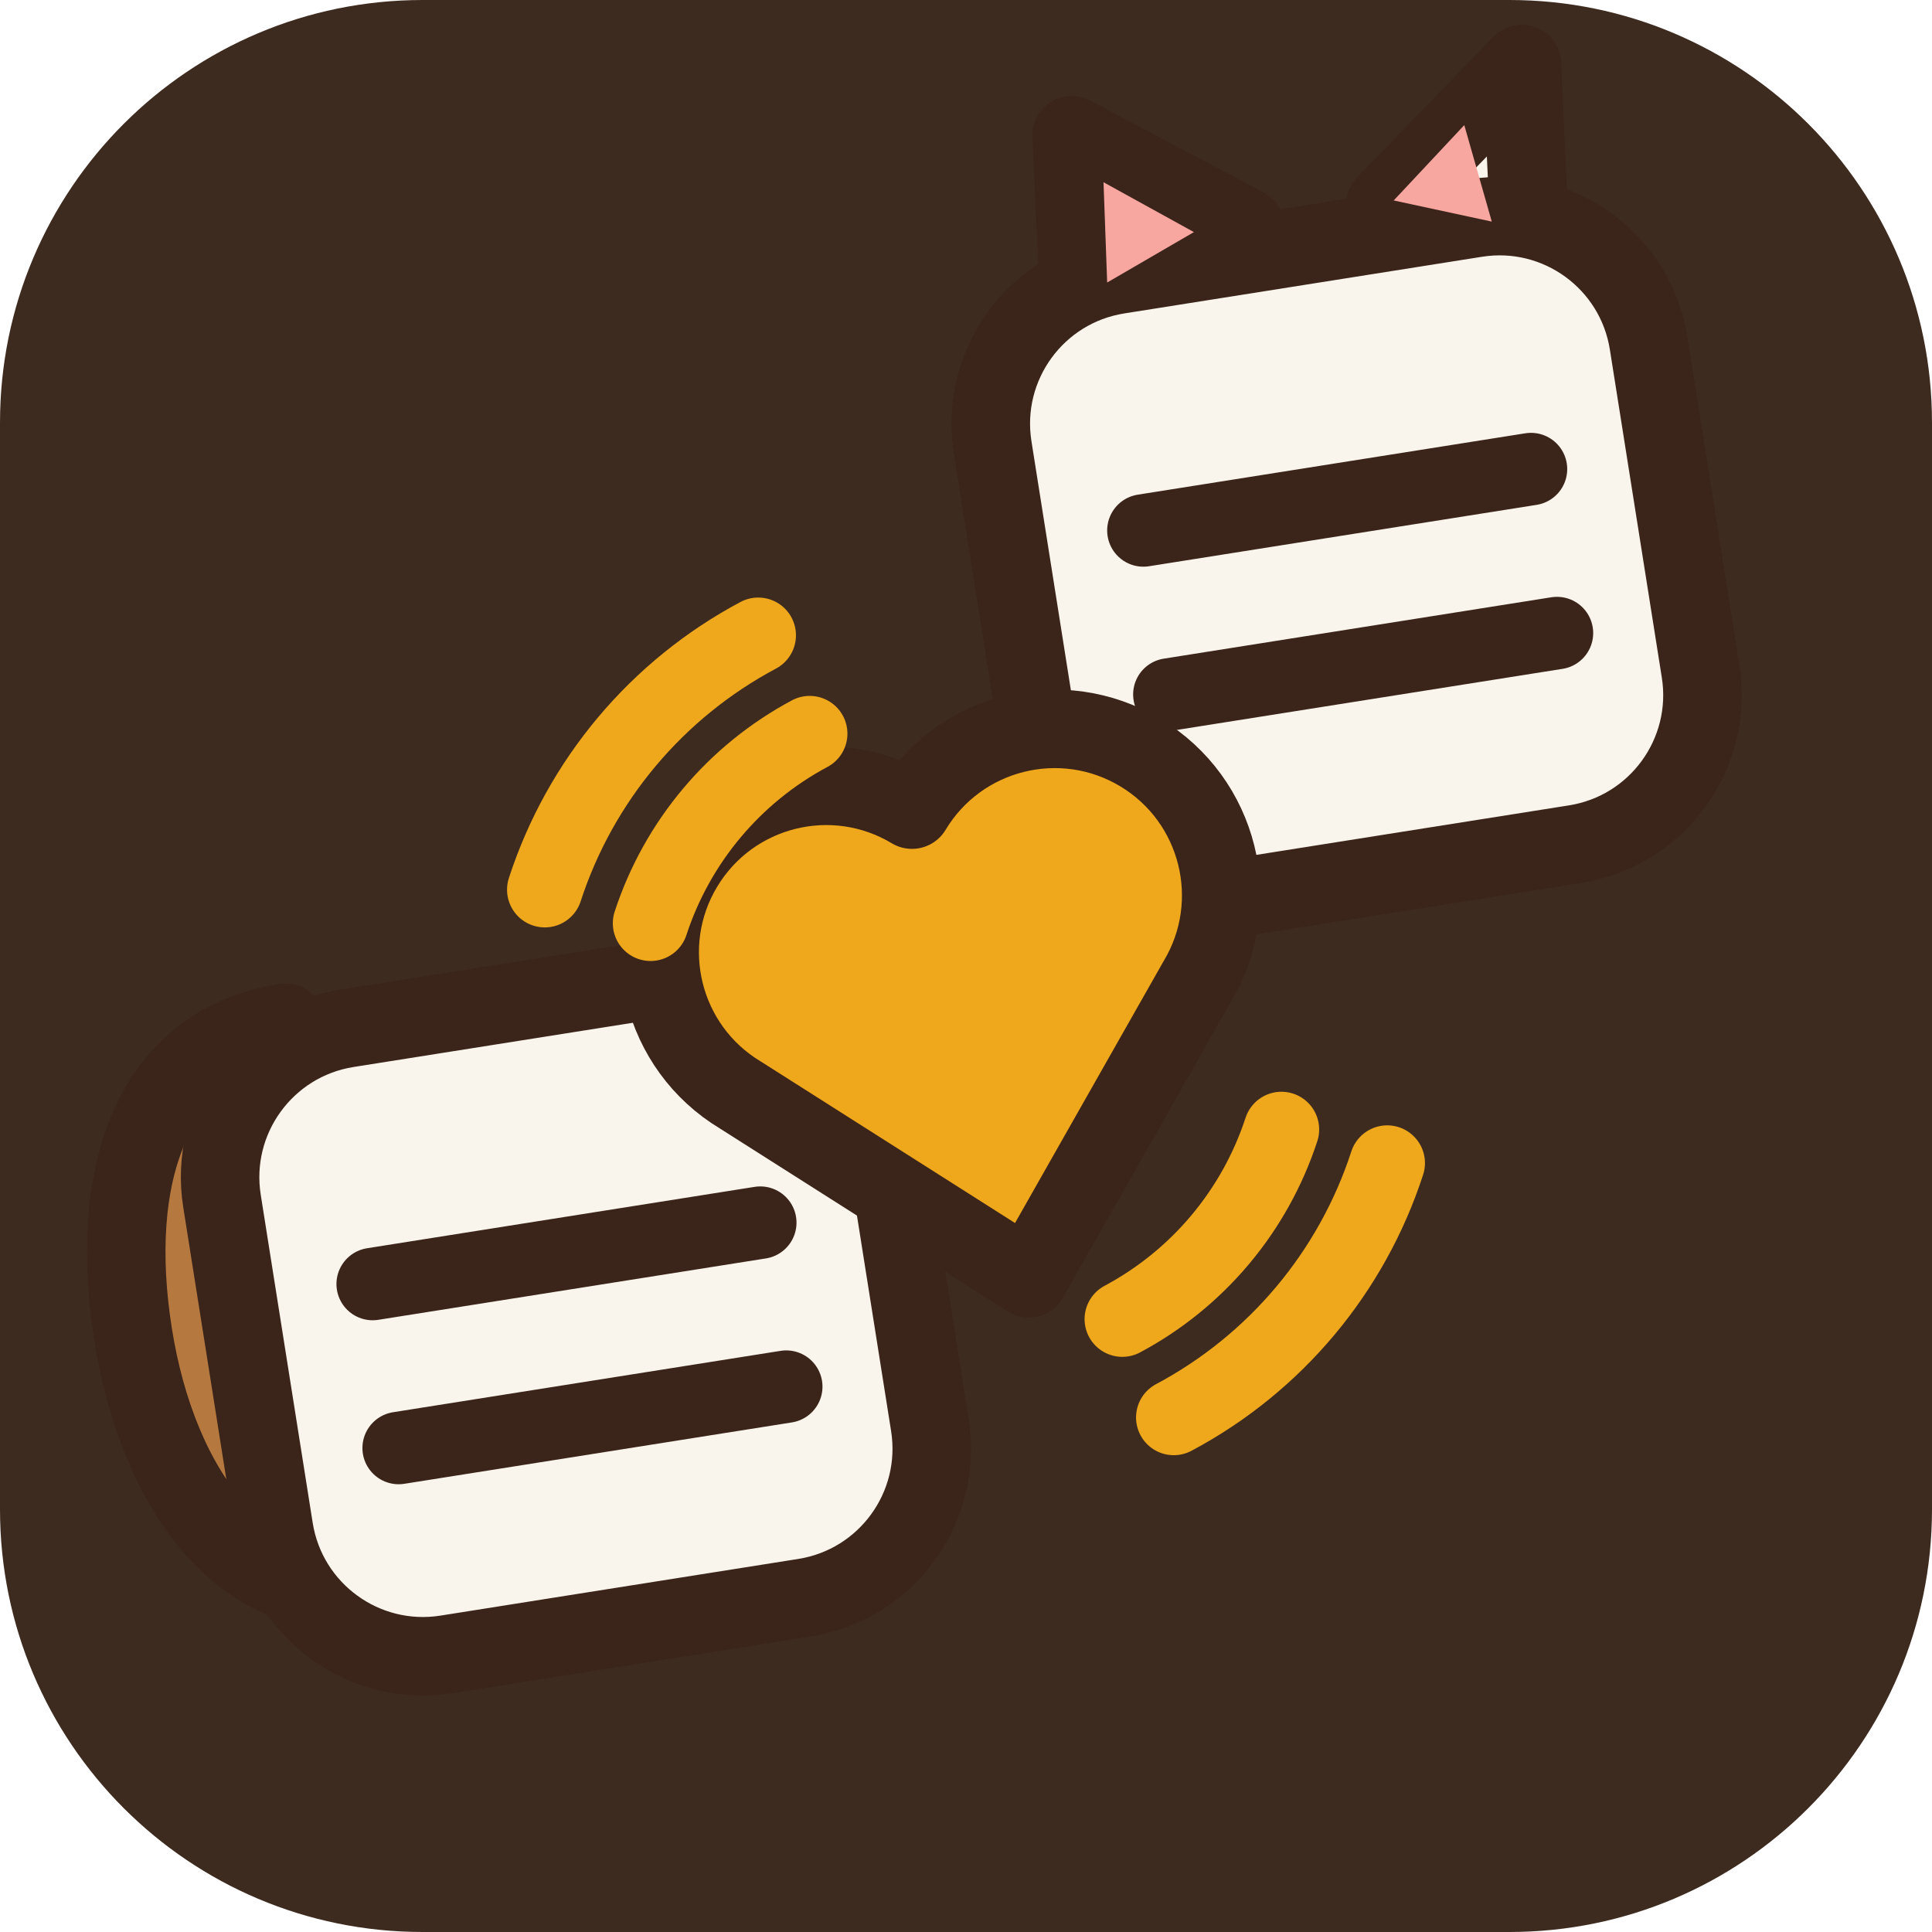
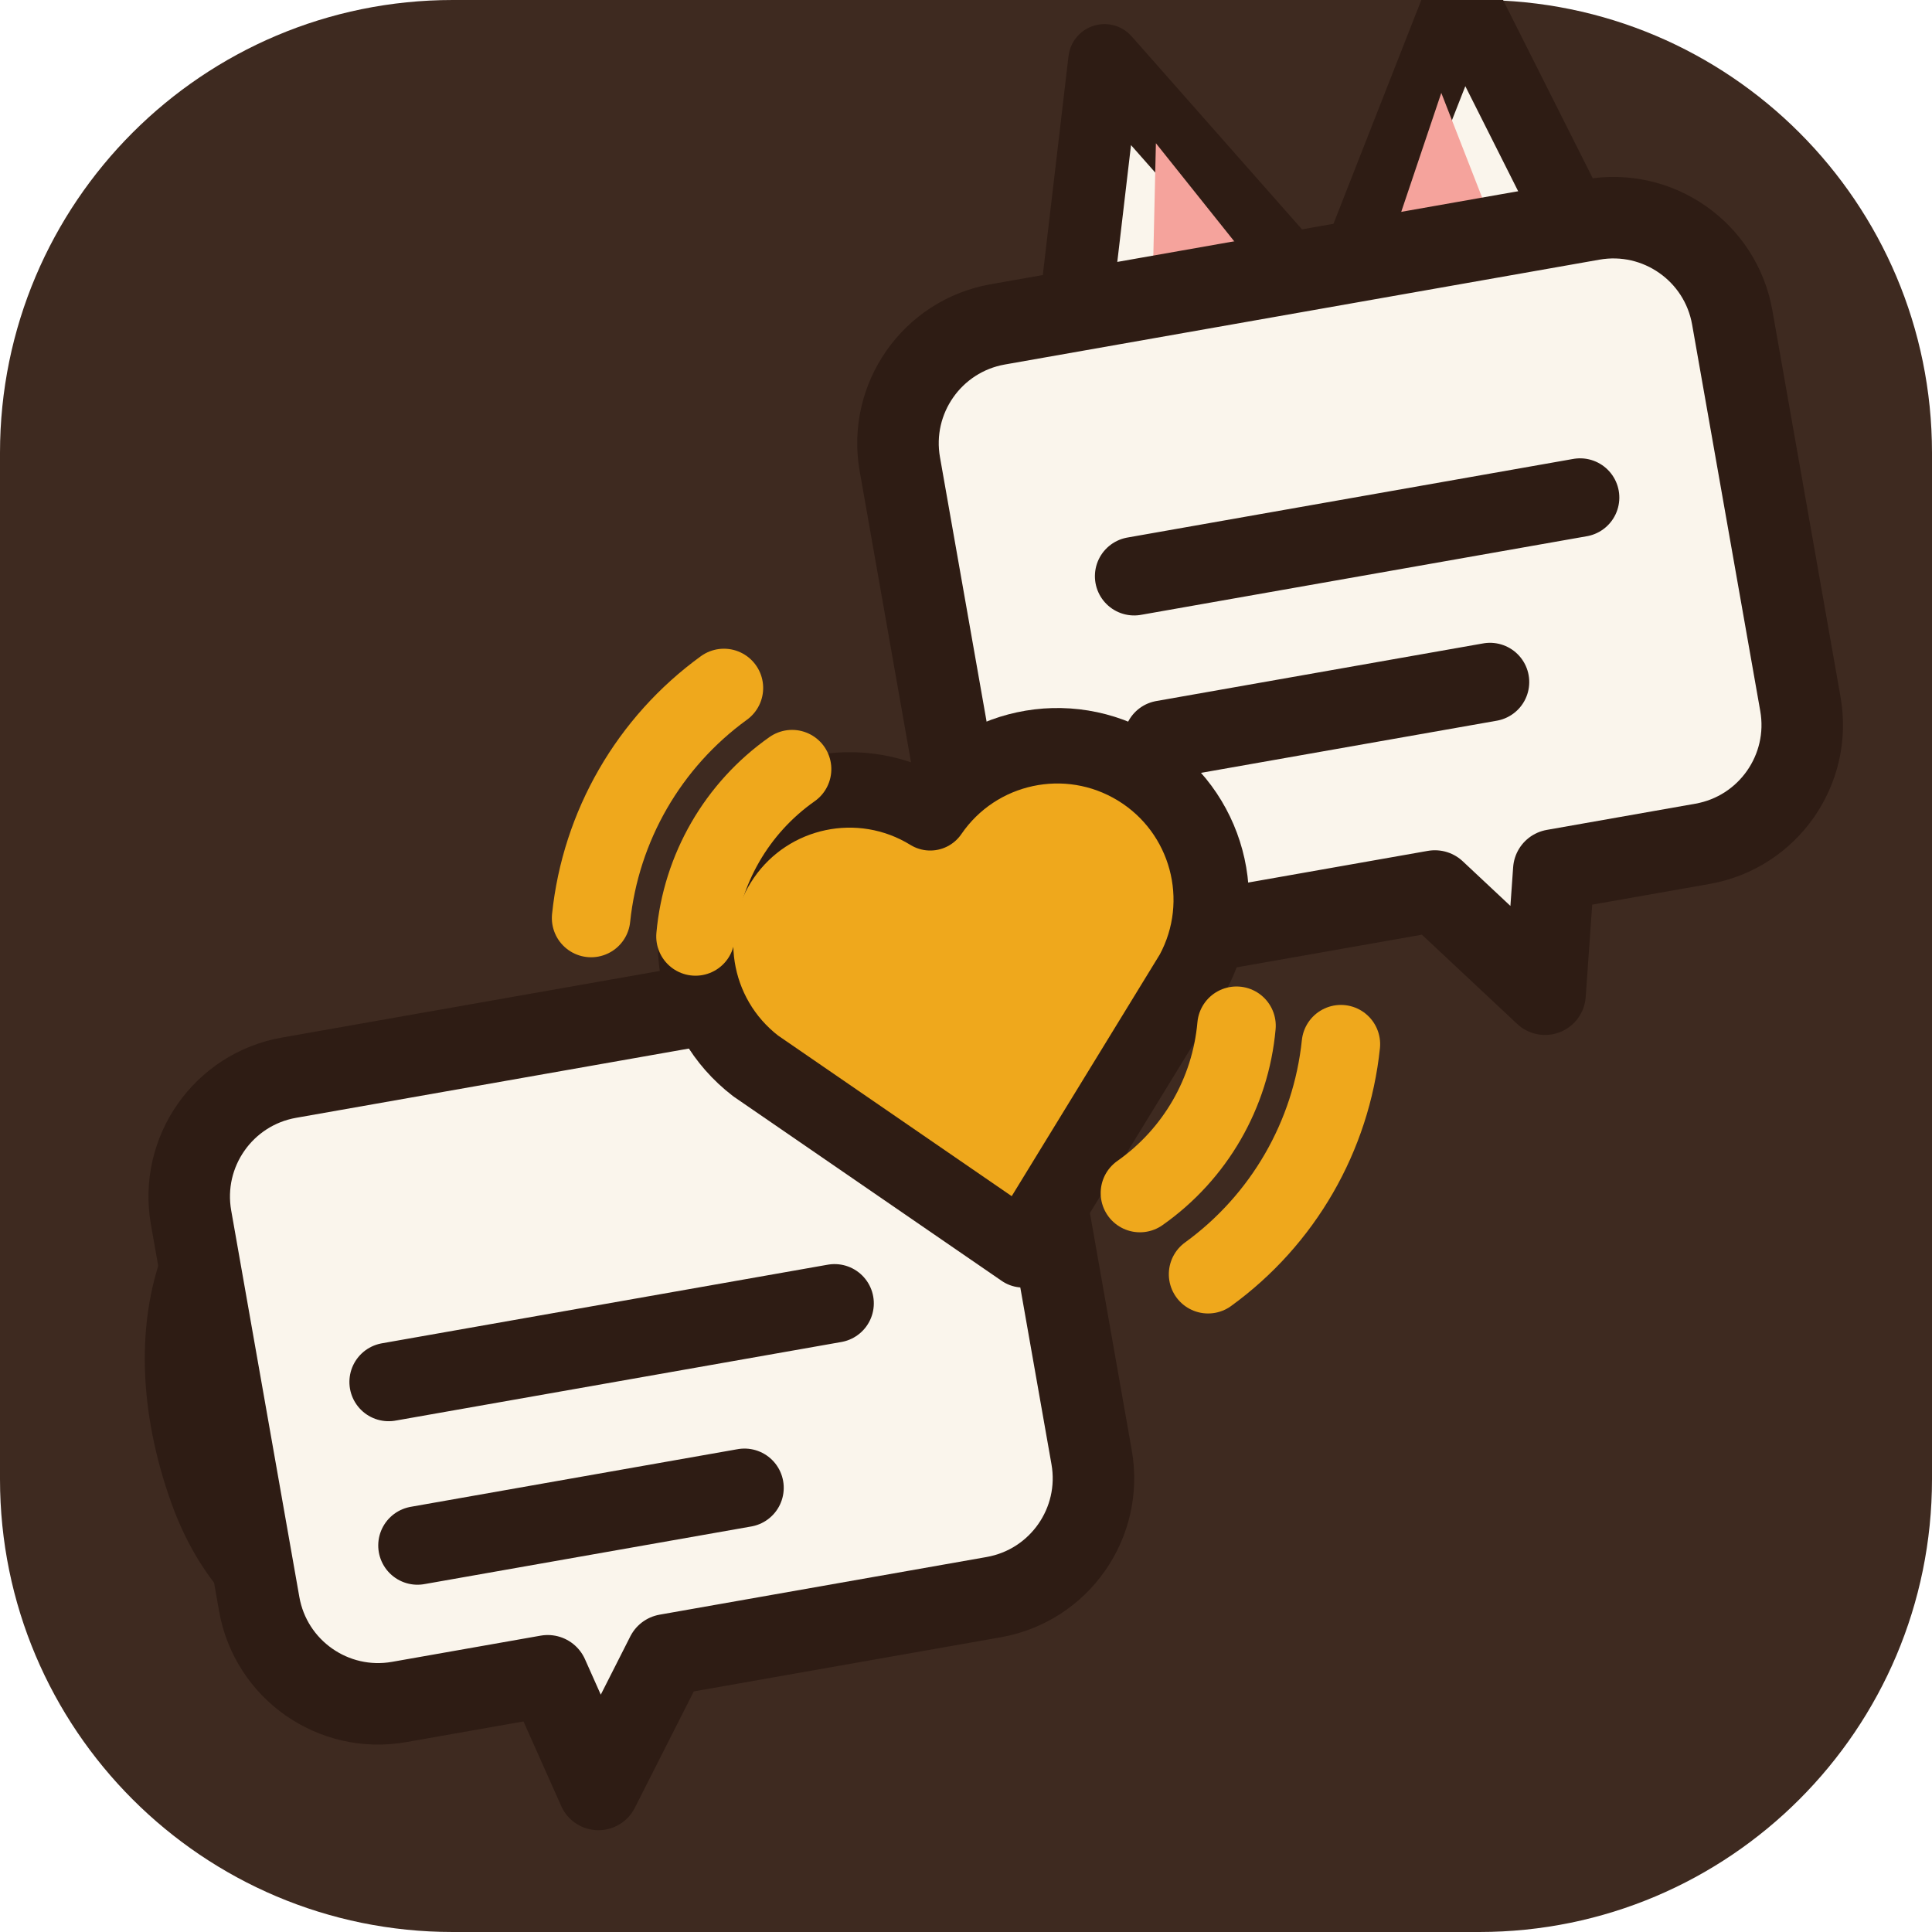
<svg xmlns="http://www.w3.org/2000/svg" viewBox="0 0 64 64">
-   <rect width="64" height="64" rx="14" fill="#3E2B20" />
-   <g stroke="#3B241A" stroke-width="2.6" stroke-linejoin="round" stroke-linecap="round">
-     <g transform="rotate(-9 45 21)">
-       <path d="M37.5 9.5 38.2 3.2 43.4 7.1Z" fill="#FAF5EC" />
-       <path d="M52.6 9.5 53.3 3.2 48.1 7.1Z" fill="#FAF5EC" />
-       <rect x="34" y="8" width="22" height="21" rx="5" fill="#FAF5EC" />
-     </g>
-     <g transform="rotate(-9 45 21)" stroke="none">
-       <path d="M38.6 8.2 39 4.9 41.7 7Z" fill="#F7A6A0" />
-       <path d="M51.5 8.2 51.1 4.9 48.4 7Z" fill="#F7A6A0" />
-     </g>
-     <g transform="rotate(-9 19 43)">
-       <path d="M11 32.5c-4.6 0-6.6 4.2-6.6 9.4s2.2 9.6 6.6 9.6Z" fill="#B5793F" />
-       <rect x="8" y="33" width="22" height="21" rx="5" fill="#FAF5EC" />
-     </g>
-     <path d="M32 42.6 24.2 34.4a5.5 5.5 0 0 1 7.8-7.8 5.5 5.5 0 0 1 7.8 7.8Z" fill="#EFA81C" transform="rotate(-14 32 34)" />
-   </g>
-   <g stroke="#3B241A" stroke-width="2.4" stroke-linecap="round">
-     <g transform="rotate(-9 45 21)">
-       <path d="M38.5 16.5h13" />
-       <path d="M38.5 22h13" />
-     </g>
-     <g transform="rotate(-9 19 43)">
-       <path d="M12.5 41.5h13" />
-       <path d="M12.5 47h13" />
+   <rect width="64" height="64" rx="15" fill="#3E2A20" />
+   <g transform="rotate(-10 20 43)">
+     <path d="M14 36c-6.5 0-9 5.2-8 11 .8 4.6 4.4 6.4 8 5.6Z" fill="#B5793F" stroke="#2E1C14" stroke-width="2.6" stroke-linejoin="round" />
+     <path d="M11 34h20a4 4 0 0 1 4 4v13a4 4 0 0 1-4 4H20l-3 4-1-4h-5a4 4 0 0 1-4-4V38a4 4 0 0 1 4-4Z" fill="#FAF5EC" stroke="#2E1C14" stroke-width="2.7" stroke-linejoin="round" />
+     <g stroke="#2E1C14" stroke-width="2.6" stroke-linecap="round">
+       <path d="M12.5 44.5h15" />
+       <path d="M12.5 50h11" />
    </g>
  </g>
-   <g stroke="#EFA81C" stroke-width="2.5" stroke-linecap="round" fill="none">
-     <g transform="translate(32 34) rotate(-140)">
-       <path d="M10.2 -4.1a11 11 0 0 1 0 8.2" />
-       <path d="M13.6 -5.5a14.7 14.7 0 0 1 0 11" />
+   <g transform="rotate(-10 44 21)">
+     <path d="M37 11 40 1 45.5 10Z" fill="#FAF5EC" stroke="#2E1C14" stroke-width="2.4" stroke-linejoin="round" />
+     <path d="M55 11 52 1 46.5 10Z" fill="#FAF5EC" stroke="#2E1C14" stroke-width="2.4" stroke-linejoin="round" />
+     <path d="M40.2 9 41.2 4 43.6 8.4Z" fill="#F5A39C" />
+     <path d="M51.8 9 50.8 4 48.4 8.4Z" fill="#F5A39C" />
+     <path d="M35 9h20a4 4 0 0 1 4 4v13a4 4 0 0 1-4 4h-5l-1 4-3-4H35a4 4 0 0 1-4-4V13a4 4 0 0 1 4-4Z" fill="#FAF5EC" stroke="#2E1C14" stroke-width="2.7" stroke-linejoin="round" />
+     <g stroke="#2E1C14" stroke-width="2.6" stroke-linecap="round">
+       <path d="M38 18h15" />
+       <path d="M38 23.5h11" />
    </g>
-     <g transform="translate(32 34) rotate(40)">
-       <path d="M10.2 -4.1a11 11 0 0 1 0 8.2" />
-       <path d="M13.6 -5.5a14.7 14.7 0 0 1 0 11" />
+   </g>
+   <path d="M32 41.6 24.6 33.8a5.1 5.1 0 0 1 7.4-7 5.1 5.1 0 0 1 7.4 7Z" fill="#EFA81C" stroke="#2E1C14" stroke-width="2.5" stroke-linejoin="round" transform="rotate(-12 32 32.5)" />
+   <g stroke="#EFA81C" stroke-width="2.6" stroke-linecap="round" fill="none">
+     <g transform="translate(32 32.5) rotate(-150)">
+       <path d="M8.5 -3.2a7.6 7.6 0 0 1 0 6.4" />
+       <path d="M11.8 -4.4a10.8 10.8 0 0 1 0 8.8" />
+     </g>
+     <g transform="translate(32 32.5) rotate(30)">
+       <path d="M8.5 -3.2a7.6 7.6 0 0 1 0 6.4" />
+       <path d="M11.8 -4.4a10.8 10.8 0 0 1 0 8.8" />
    </g>
  </g>
</svg>
